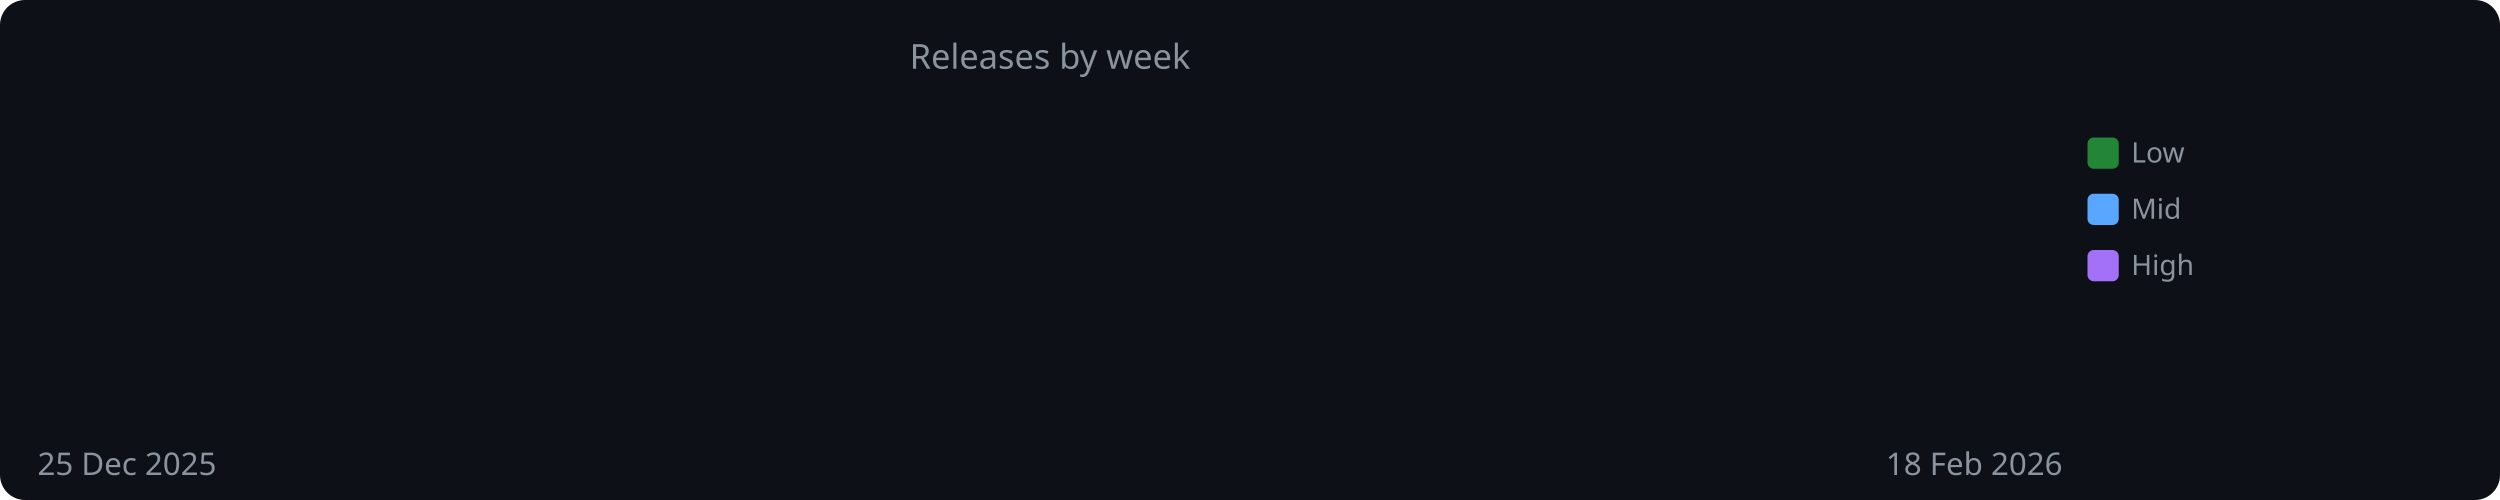
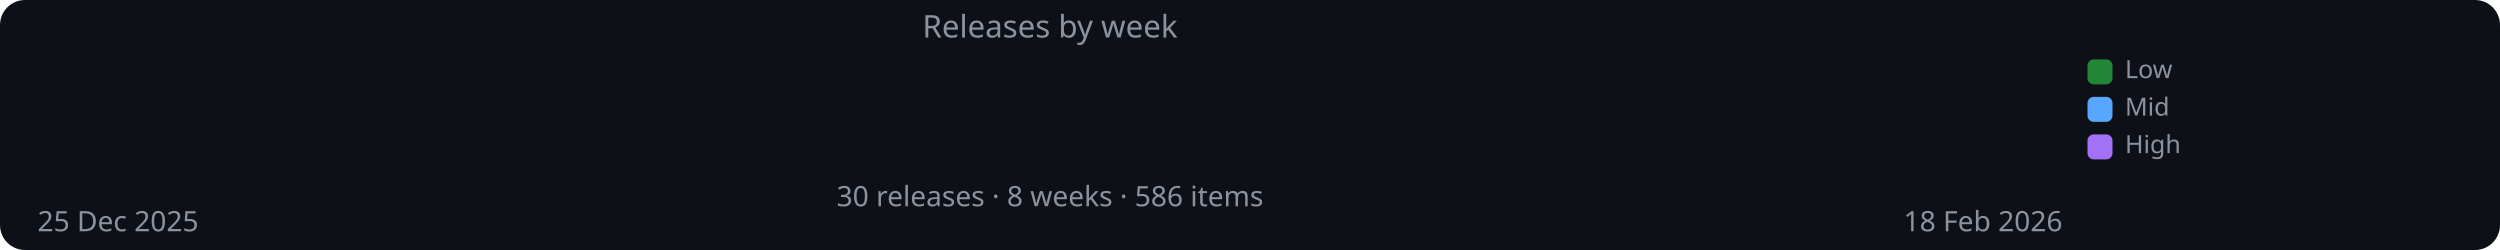
- <svg xmlns="http://www.w3.org/2000/svg" viewBox="0 0 800 160" width="100%" height="160">
+ <svg xmlns="http://www.w3.org/2000/svg" viewBox="0 0 800 80" width="100%" height="80">
  <style>.hm-cell{ opacity:0; transform-origin:center; animation:hmPop 0.35s ease forwards; } @keyframes hmPop{ 0%{ opacity:0; transform:scale(0.7); } 100%{ opacity:1; transform:scale(1); } }</style>
-   <rect width="800" height="160" fill="#0d1117" rx="8" />
-   <rect class="hm-cell" x="14" y="34" width="79" height="34" rx="4" fill="#58a6ff" style="animation-delay:0s" />
-   <rect class="hm-cell" x="95" y="34" width="79" height="34" rx="4" fill="#58a6ff" style="animation-delay:0.03s" />
-   <rect class="hm-cell" x="176" y="34" width="79" height="34" rx="4" fill="#a371f7" style="animation-delay:0.06s" />
-   <rect class="hm-cell" x="257" y="34" width="79" height="34" rx="4" fill="#a371f7" style="animation-delay:0.09s" />
-   <rect class="hm-cell" x="338" y="34" width="79" height="34" rx="4" fill="#238636" style="animation-delay:0.12s" />
-   <rect class="hm-cell" x="419" y="34" width="79" height="34" rx="4" fill="#21262d" style="animation-delay:0.15s" />
-   <rect class="hm-cell" x="500" y="34" width="79" height="34" rx="4" fill="#58a6ff" style="animation-delay:0.18s" />
-   <rect class="hm-cell" x="581" y="34" width="79" height="34" rx="4" fill="#a371f7" style="animation-delay:0.21s" />
-   <text x="12" y="152" fill="#8b949e" font-size="10" font-family="system-ui,sans-serif">25 Dec 2025</text>
-   <text x="660" y="152" fill="#8b949e" font-size="10" text-anchor="end" font-family="system-ui,sans-serif">18 Feb 2026</text>
-   <text x="336" y="22" fill="#8b949e" font-size="11" text-anchor="middle" font-family="system-ui,sans-serif">Releases by week</text>
-   <rect x="668" y="44" width="10" height="10" rx="2" fill="#238636" />
-   <text x="682" y="52" fill="#8b949e" font-size="9" font-family="system-ui,sans-serif">Low</text>
-   <rect x="668" y="62" width="10" height="10" rx="2" fill="#58a6ff" />
-   <text x="682" y="70" fill="#8b949e" font-size="9" font-family="system-ui,sans-serif">Mid</text>
-   <rect x="668" y="80" width="10" height="10" rx="2" fill="#a371f7" />
-   <text x="682" y="88" fill="#8b949e" font-size="9" font-family="system-ui,sans-serif">High</text>
+   <rect width="800" height="80" fill="#0d1117" rx="8" />
+   <rect class="hm-cell" x="14" y="20" width="79" height="16" rx="4" fill="#58a6ff" style="animation-delay:0s">
+     <animate attributeName="y" values="20;21;20" dur="4s" repeatCount="indefinite" begin="0.5s" keyTimes="0;0.5;1" calcMode="spline" keySplines="0.4 0 0.6 1; 0.4 0 0.6 1" />
+   </rect>
+   <rect class="hm-cell" x="95" y="20" width="79" height="16" rx="4" fill="#58a6ff" style="animation-delay:0.03s">
+     <animate attributeName="y" values="20;21;20" dur="4s" repeatCount="indefinite" begin="1s" keyTimes="0;0.5;1" calcMode="spline" keySplines="0.4 0 0.6 1; 0.4 0 0.6 1" />
+   </rect>
+   <rect class="hm-cell" x="176" y="20" width="79" height="16" rx="4" fill="#a371f7" style="animation-delay:0.06s">
+     <animate attributeName="y" values="20;21;20" dur="4s" repeatCount="indefinite" begin="1.5s" keyTimes="0;0.5;1" calcMode="spline" keySplines="0.4 0 0.6 1; 0.4 0 0.6 1" />
+   </rect>
+   <rect class="hm-cell" x="257" y="20" width="79" height="16" rx="4" fill="#a371f7" style="animation-delay:0.09s">
+     <animate attributeName="y" values="20;21;20" dur="4s" repeatCount="indefinite" begin="2s" keyTimes="0;0.5;1" calcMode="spline" keySplines="0.4 0 0.6 1; 0.4 0 0.6 1" />
+   </rect>
+   <rect class="hm-cell" x="338" y="20" width="79" height="16" rx="4" fill="#238636" style="animation-delay:0.12s">
+     <animate attributeName="y" values="20;21;20" dur="4s" repeatCount="indefinite" begin="2.5s" keyTimes="0;0.5;1" calcMode="spline" keySplines="0.4 0 0.6 1; 0.4 0 0.6 1" />
+   </rect>
+   <rect class="hm-cell" x="419" y="20" width="79" height="16" rx="4" fill="#21262d" style="animation-delay:0.15s">
+     <animate attributeName="y" values="20;21;20" dur="4s" repeatCount="indefinite" begin="3s" keyTimes="0;0.5;1" calcMode="spline" keySplines="0.4 0 0.6 1; 0.4 0 0.6 1" />
+   </rect>
+   <rect class="hm-cell" x="500" y="20" width="79" height="16" rx="4" fill="#58a6ff" style="animation-delay:0.18s">
+     <animate attributeName="y" values="20;21;20" dur="4s" repeatCount="indefinite" begin="3.5s" keyTimes="0;0.5;1" calcMode="spline" keySplines="0.4 0 0.6 1; 0.4 0 0.6 1" />
+   </rect>
+   <rect class="hm-cell" x="581" y="20" width="79" height="16" rx="4" fill="#a371f7" style="animation-delay:0.21s">
+     <animate attributeName="y" values="20;21;20" dur="4s" repeatCount="indefinite" begin="4s" keyTimes="0;0.5;1" calcMode="spline" keySplines="0.4 0 0.6 1; 0.4 0 0.6 1" />
+   </rect>
+   <text x="12" y="74" fill="#8b949e" font-size="9" font-family="system-ui,sans-serif">25 Dec 2025</text>
+   <text x="660" y="74" fill="#8b949e" font-size="9" text-anchor="end" font-family="system-ui,sans-serif">18 Feb 2026</text>
+   <text x="336" y="12" fill="#8b949e" font-size="10" text-anchor="middle" font-family="system-ui,sans-serif">Releases by week</text>
+   <text x="336" y="66" fill="#8b949e" font-size="9" text-anchor="middle" font-family="system-ui,sans-serif">30 releases · 8 weeks · 586 items</text>
+   <rect x="668" y="19" width="8" height="8" rx="2" fill="#238636" />
+   <text x="680" y="25" fill="#8b949e" font-size="8" font-family="system-ui,sans-serif">Low</text>
+   <rect x="668" y="31" width="8" height="8" rx="2" fill="#58a6ff" />
+   <text x="680" y="37" fill="#8b949e" font-size="8" font-family="system-ui,sans-serif">Mid</text>
+   <rect x="668" y="43" width="8" height="8" rx="2" fill="#a371f7" />
+   <text x="680" y="49" fill="#8b949e" font-size="8" font-family="system-ui,sans-serif">High</text>
</svg>
